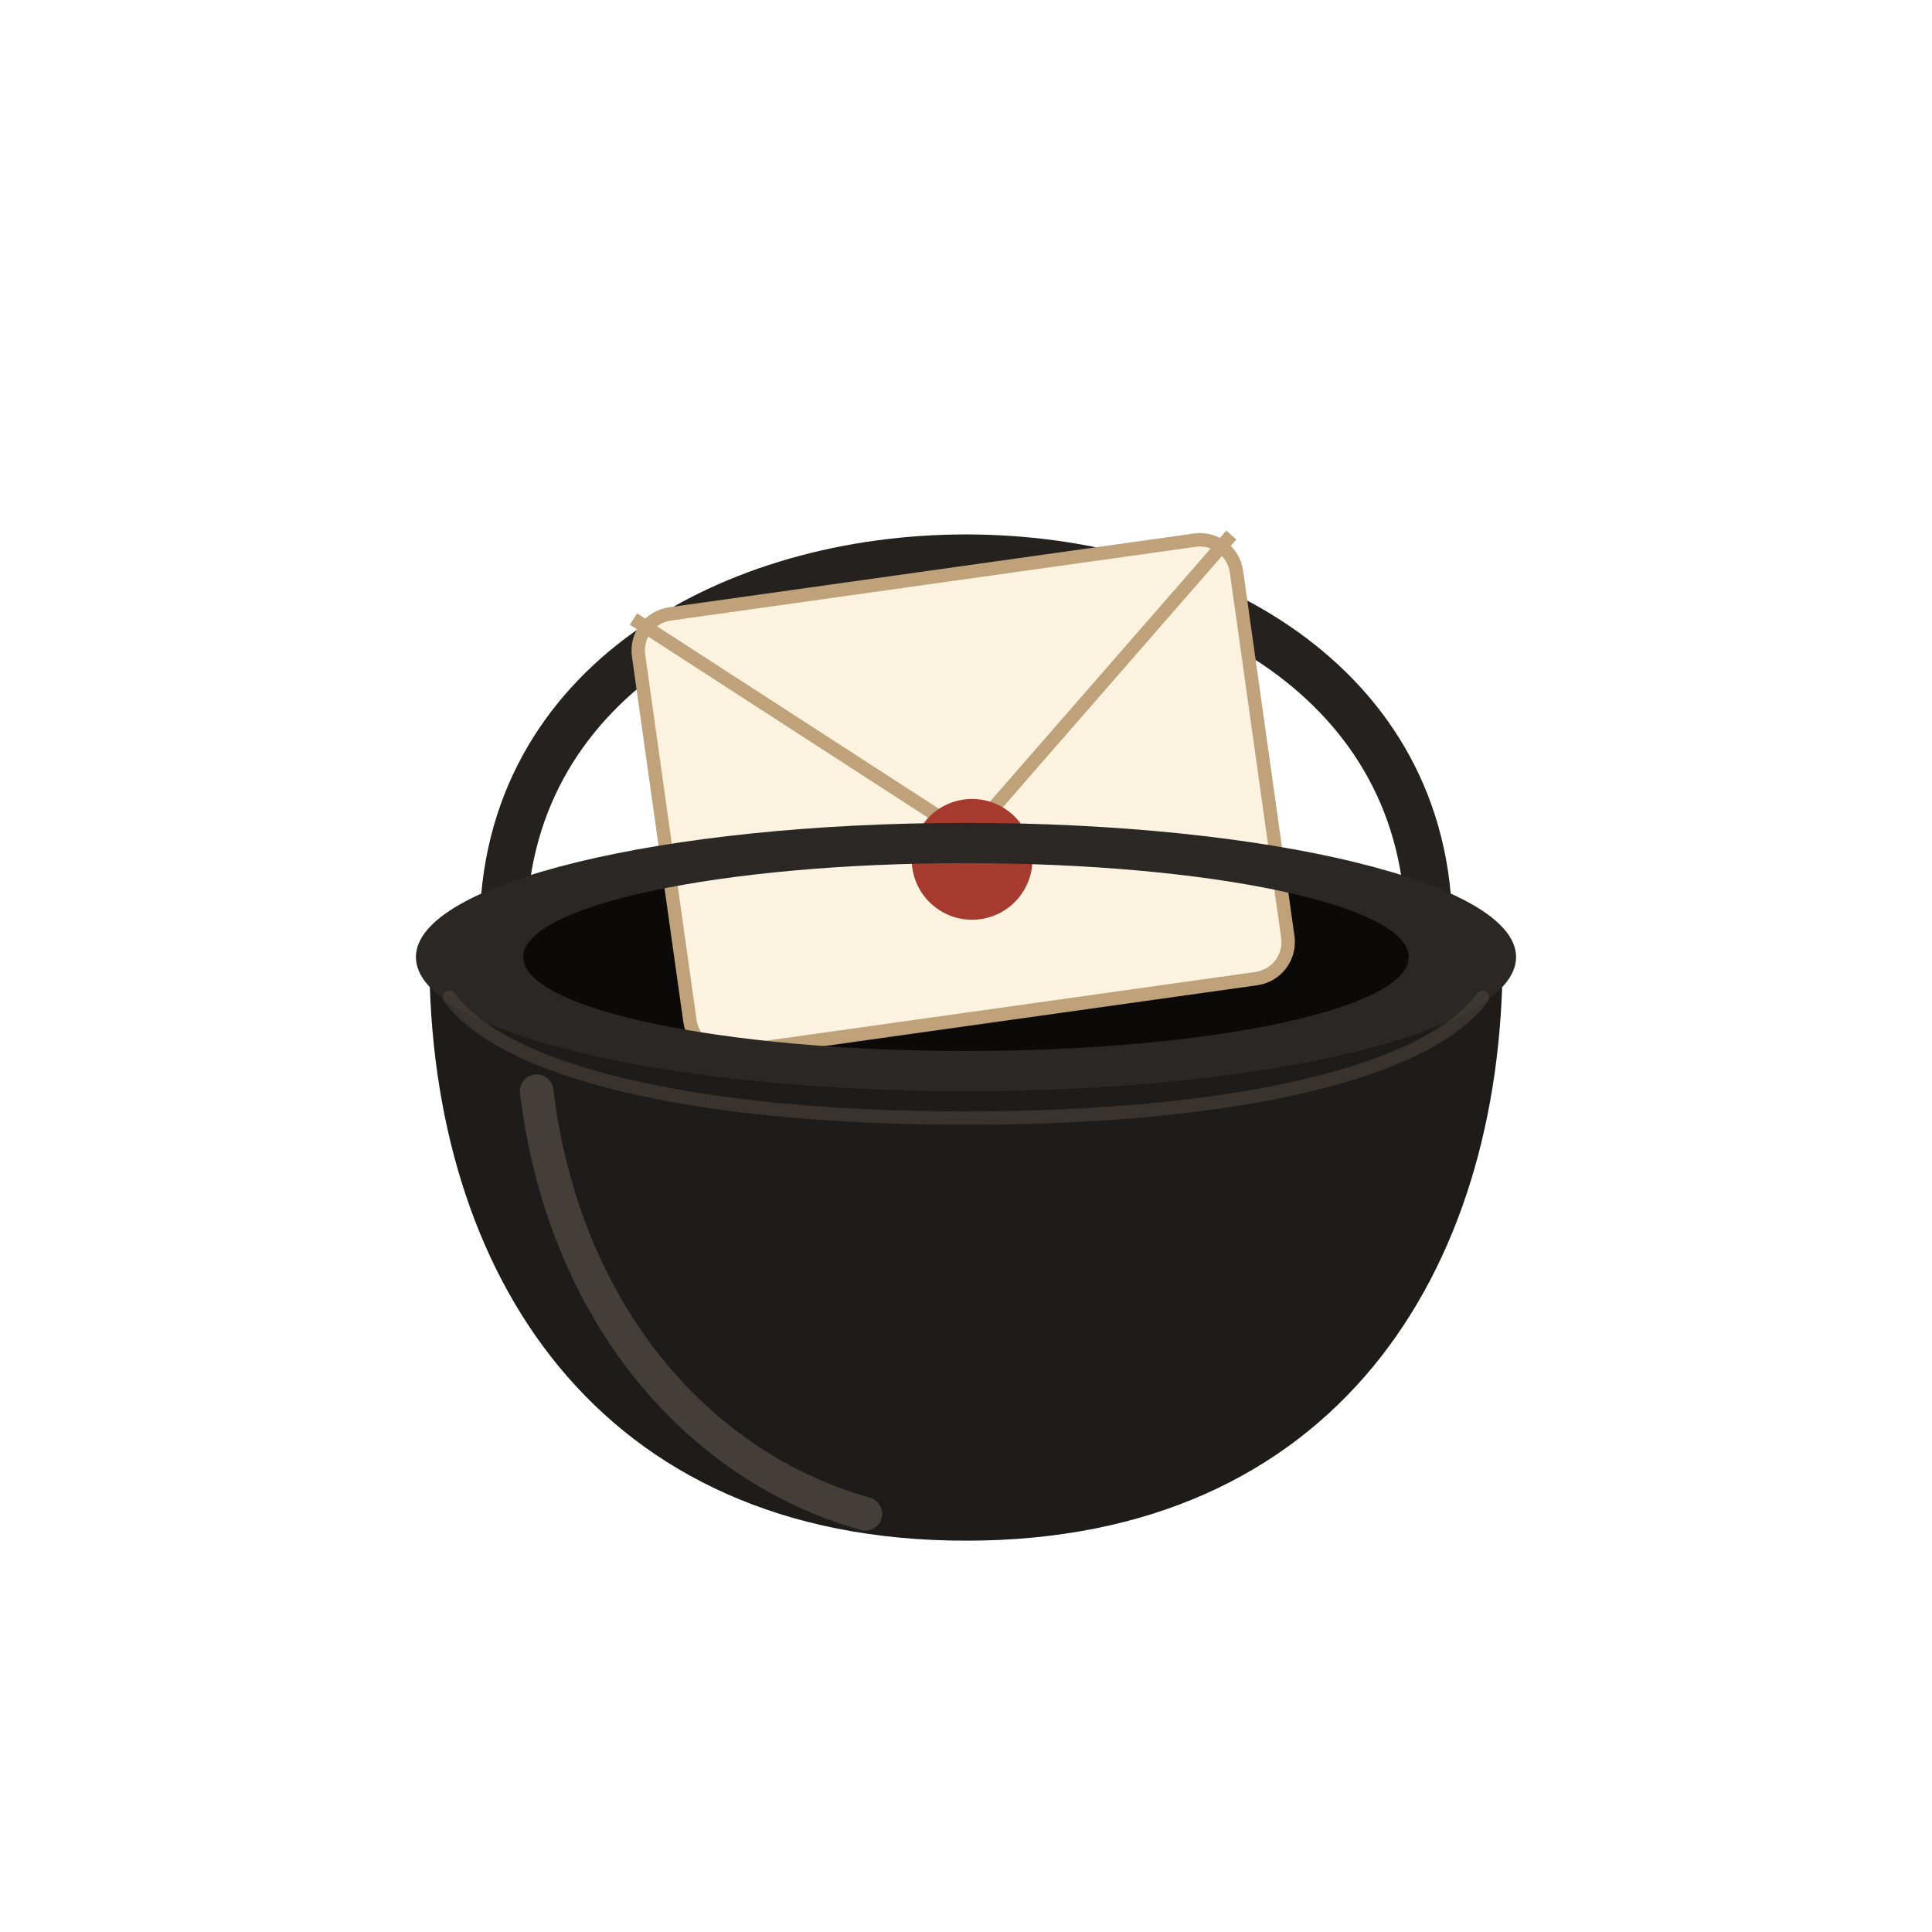
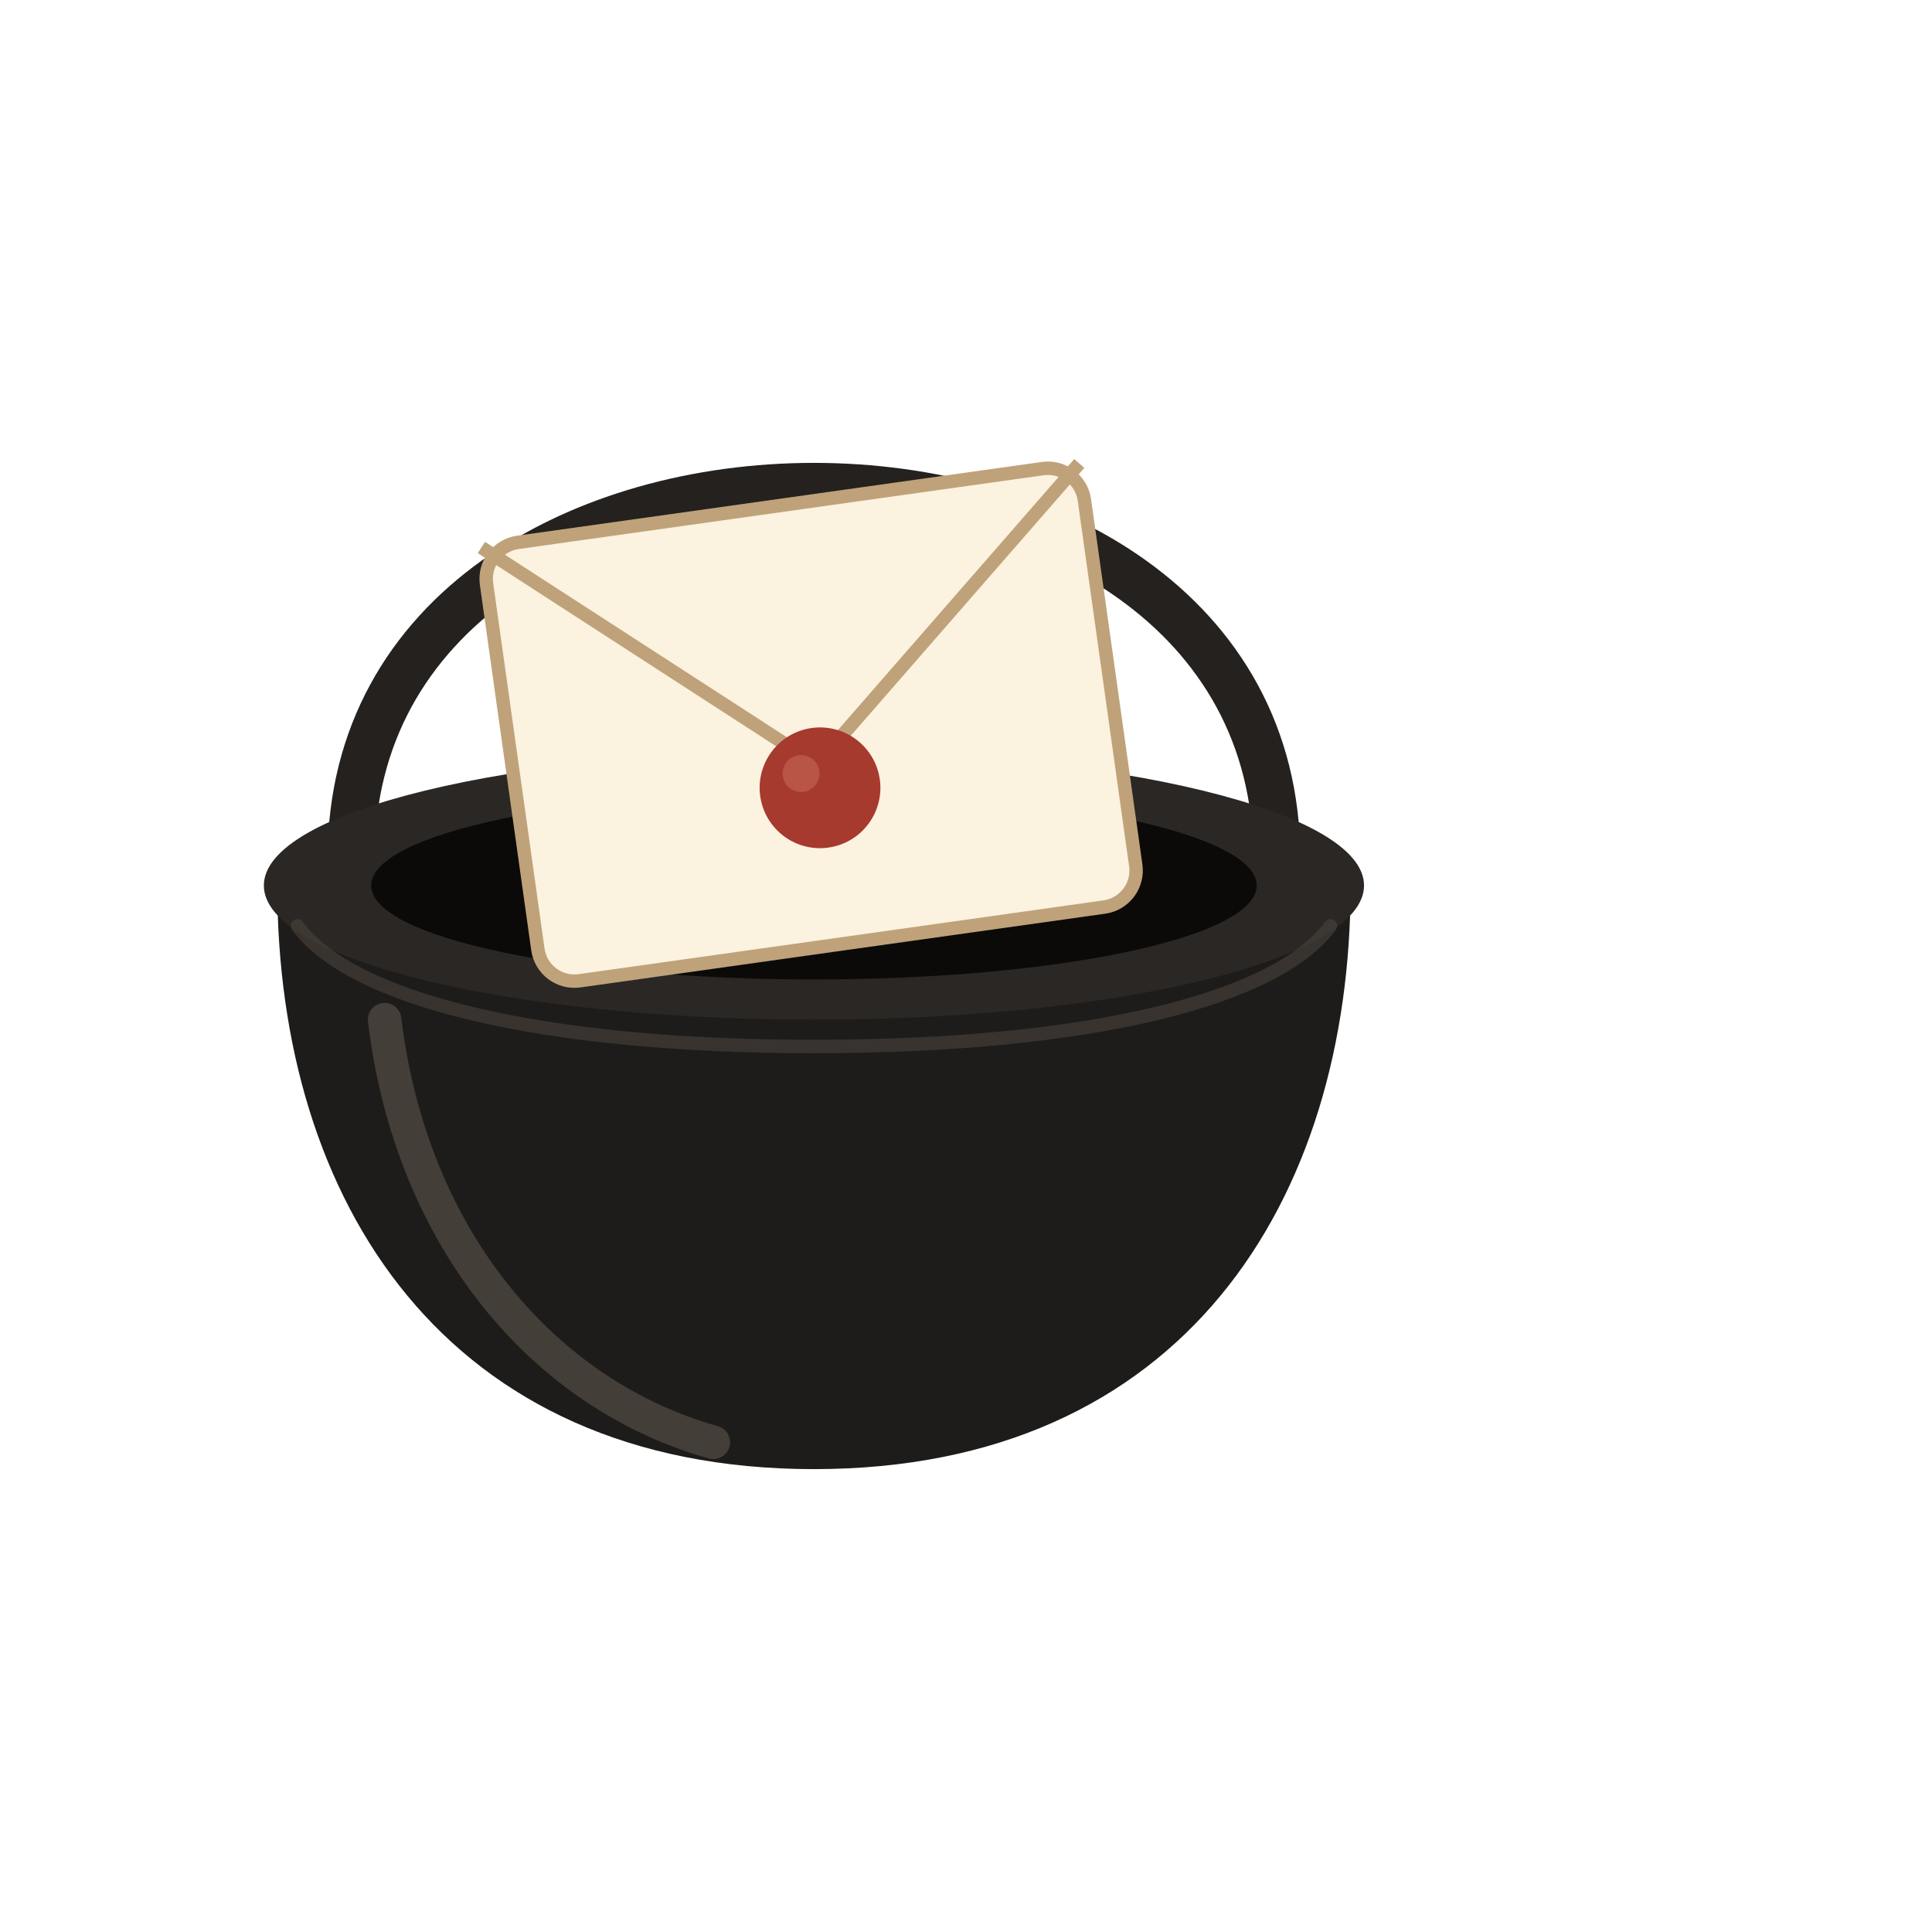
<svg xmlns="http://www.w3.org/2000/svg" width="100%" height="100%" viewBox="0 0 432 432" role="img" aria-label="kotlin-chat adaptive foreground">
  <defs>
    <radialGradient id="parchment" cx="0.42" cy="0.34" r="0.9">
      <stop offset="0" stop-color="#F5E9CF" />
      <stop offset="0.68" stop-color="#E7D6B6" />
      <stop offset="1" stop-color="#D5BE98" />
    </radialGradient>
    <radialGradient id="glow" cx="0.3" cy="0.2" r="0.8">
      <stop offset="0" stop-color="#FFFFFF" stop-opacity="0.38" />
      <stop offset="1" stop-color="#FFFFFF" stop-opacity="0" />
    </radialGradient>
    <clipPath id="bodyClip">
      <path d="M96 260 C96 354 146 434 256 434 C366 434 416 354 416 260 Z" />
    </clipPath>
    <symbol id="pot" viewBox="0 0 512 512">
      <g transform="translate(256 264) scale(1.2) translate(-256 -264)">
        <path d="M118 252 C118 104 394 104 394 252" fill="none" stroke="#24211E" stroke-width="14" stroke-linecap="round" />
        <circle cx="118" cy="252" r="10" fill="#24211E" />
        <circle cx="394" cy="252" r="10" fill="#24211E" />
        <path d="M96 260 C96 354 146 434 256 434 C366 434 416 354 416 260 Z" fill="#1E1C1A" />
        <g clip-path="url(#bodyClip)">
          <path d="M128 300 C136 366 176 412 226 426" fill="none" stroke="#4C463E" stroke-width="10" stroke-linecap="round" opacity="0.8" />
        </g>
        <ellipse cx="256" cy="260" rx="136" ry="30" fill="#0B0A09" />
+         <path fill-rule="evenodd" fill="#2A2724" d="M92 260 a164 40 0 1 0 328 0 a164 40 0 1 0 -328 0                  M124 260 a132 28 0 1 1 264 0 a132 28 0 1 1 -264 0" />
+         <path d="M102 272 C118 294 174 308 256 308 C338 308 394 294 410 272" fill="none" stroke="#4C463E" stroke-width="4" stroke-linecap="round" opacity="0.55" />
        <g transform="translate(256 218) rotate(-8)">
          <rect x="-90" y="-72" width="180" height="132" rx="11" fill="#FBF2DF" stroke="#BFA27A" stroke-width="4" />
          <path d="M-90 -72 L0 6 L90 -72" fill="none" stroke="#BFA27A" stroke-width="4" stroke-linejoin="round" />
          <circle cx="0" cy="13" r="18" fill="#A63A2F" />
          <circle cx="-5" cy="8" r="5.5" fill="#D98874" opacity="0.35" />
        </g>
-         <path fill-rule="evenodd" fill="#2A2724" d="M92 260 a164 40 0 1 0 328 0 a164 40 0 1 0 -328 0                  M124 260 a132 28 0 1 1 264 0 a132 28 0 1 1 -264 0" />
-         <path d="M102 272 C118 294 174 308 256 308 C338 308 394 294 410 272" fill="none" stroke="#4C463E" stroke-width="4" stroke-linecap="round" opacity="0.55" />
      </g>
    </symbol>
  </defs>
-   <use href="#pot" x="56" y="52" width="320" height="320" />
+   <use href="#pot" x="22" y="36" width="320" height="320" />
</svg>
